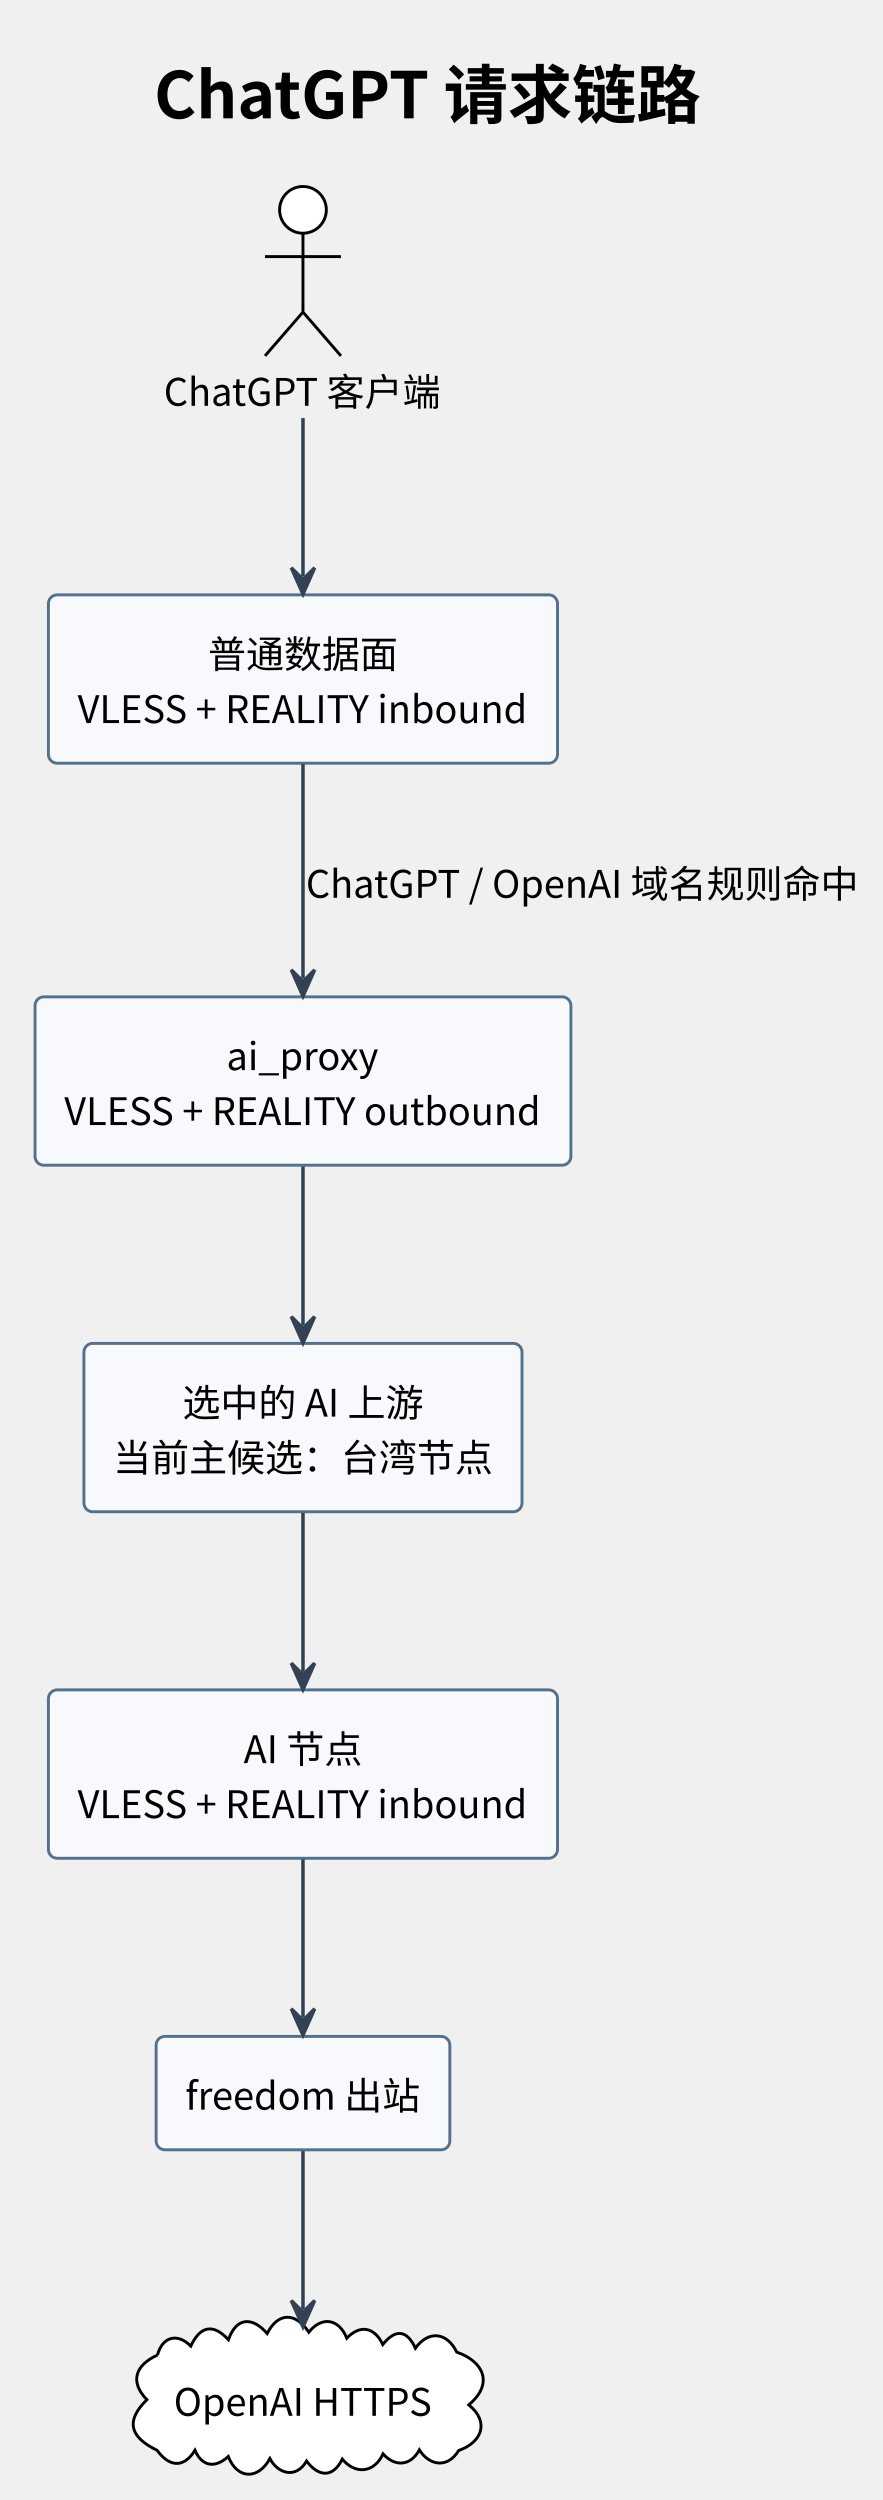
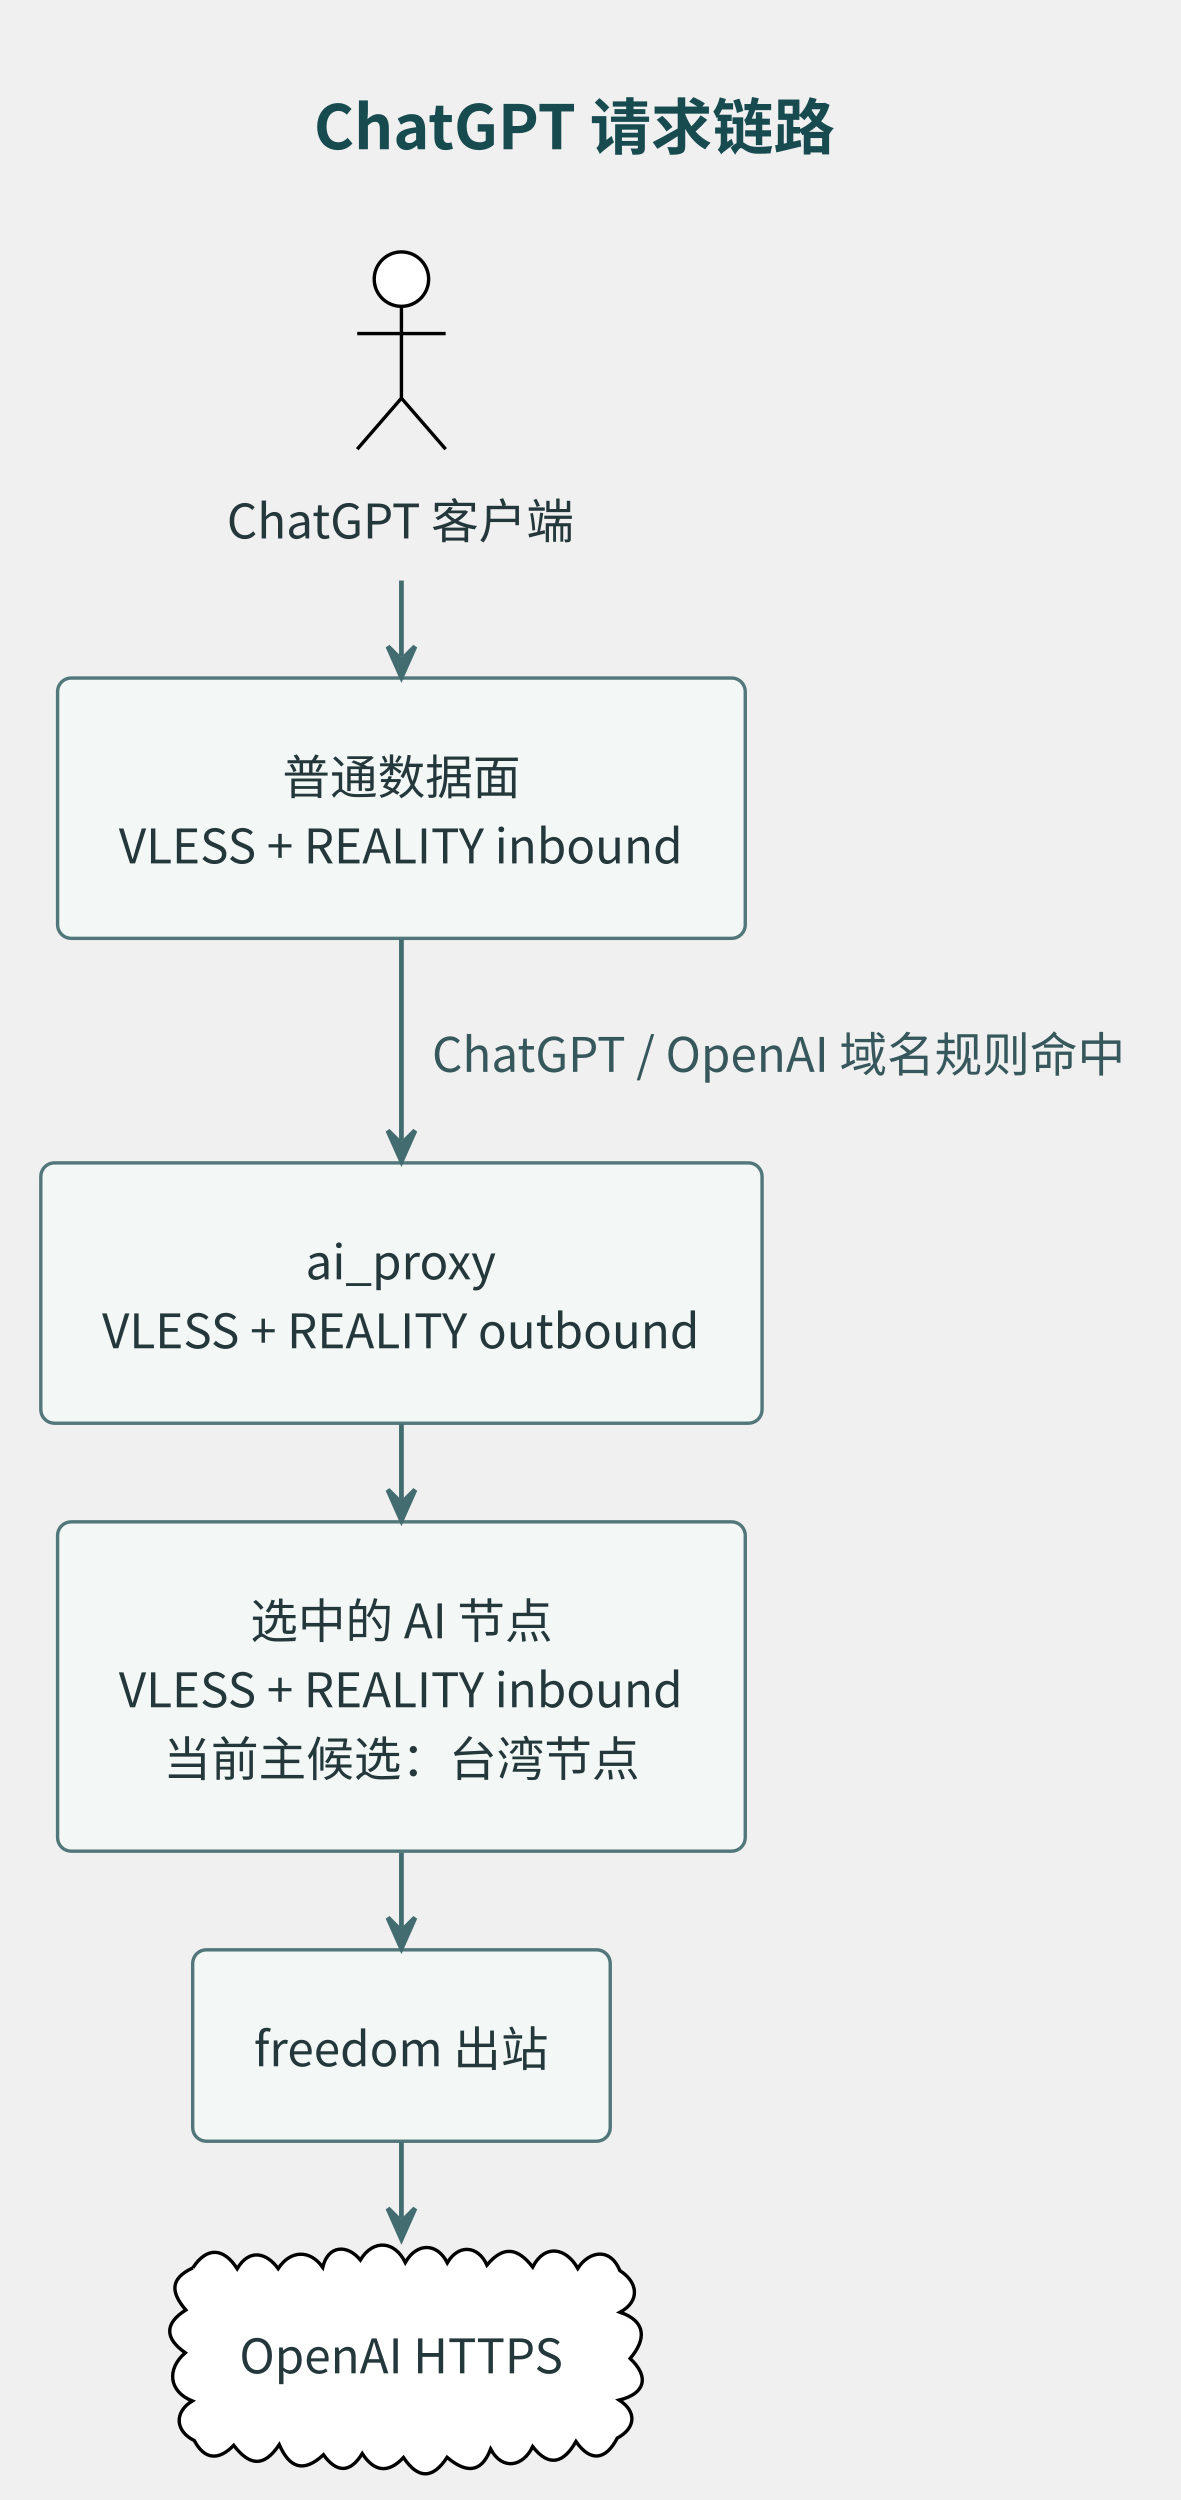
- <svg xmlns="http://www.w3.org/2000/svg" contentStyleType="text/css" data-diagram-type="DESCRIPTION" height="856px" preserveAspectRatio="none" style="width:302px;height:856px;background:#FFFFFF;" version="1.1" viewBox="0 0 302 856" width="302px" zoomAndPan="magnify">
+ <svg xmlns="http://www.w3.org/2000/svg" contentStyleType="text/css" data-diagram-type="DESCRIPTION" height="735px" preserveAspectRatio="none" style="width:347px;height:735px;background:#FFFFFF;" version="1.1" viewBox="0 0 347 735" width="347px" zoomAndPan="magnify">
  <defs />
  <g>
    <g class="title" data-source-line="2">
-       <text fill="#000000" font-family="Noto Sans CJK SC" font-size="22" font-weight="bold" lengthAdjust="spacing" textLength="187.969" x="52.766" y="40.52">ChatGPT 请求链路</text>
+       <text fill="#174B50" font-family="Noto Sans CJK SC" font-size="18" font-weight="bold" lengthAdjust="spacing" textLength="153.791" x="92.293" y="43.88">ChatGPT 请求链路</text>
    </g>
    <g class="entity" data-entity="client" data-source-line="4" data-uid="ent0002" id="entity_client">
-       <ellipse cx="103.735" cy="71.856" fill="#FFFFFF" rx="8" ry="8" style="stroke:#000000;stroke-width:1;" />
-       <path d="M103.735,79.856 L103.735,106.856 M90.735,87.856 L116.735,87.856 M103.735,106.856 L90.735,121.856 M103.735,106.856 L116.735,121.856" fill="none" style="stroke:#000000;stroke-width:1;" />
-       <text fill="#000000" font-family="Noto Sans CJK SC" font-size="13" lengthAdjust="spacing" textLength="95.29" x="56.09" y="138.936">ChatGPT 客户端</text>
+       <ellipse cx="118.02" cy="82.064" fill="#FFFFFF" rx="8" ry="8" style="stroke:#000000;stroke-width:1;" />
+       <path d="M118.02,90.064 L118.02,117.064 M105.02,98.064 L131.02,98.064 M118.02,117.064 L105.02,132.064 M118.02,117.064 L131.02,132.064" fill="none" style="stroke:#000000;stroke-width:1;" />
+       <text fill="#24383B" font-family="Noto Sans CJK SC" font-size="14" lengthAdjust="spacing" textLength="102.62" x="66.71" y="158.304">ChatGPT 客户端</text>
    </g>
    <g class="entity" data-entity="normal" data-source-line="5" data-uid="ent0003" id="entity_normal">
-       <rect fill="#F7F9FC" height="57.648" rx="3" ry="3" style="stroke:#53708C;stroke-width:1;" width="174.31" x="16.58" y="203.676" />
-       <text fill="#000000" font-family="Noto Sans CJK SC" font-size="13" lengthAdjust="spacing" textLength="65" x="71.235" y="228.756">普通数据面</text>
-       <text fill="#000000" font-family="Noto Sans CJK SC" font-size="13" lengthAdjust="spacing" textLength="154.31" x="26.58" y="247.58">VLESS + REALITY inbound</text>
+       <rect fill="#F3F8F6" height="76.544" rx="4" ry="4" style="stroke:#52777A;stroke-width:1;" width="202.179" x="16.93" y="199.334" />
+       <text fill="#24383B" font-family="Noto Sans CJK SC" font-size="14" lengthAdjust="spacing" textLength="70" x="83.02" y="233.574">普通数据面</text>
+       <text fill="#24383B" font-family="Noto Sans CJK SC" font-size="14" lengthAdjust="spacing" textLength="166.179" x="34.93" y="253.846">VLESS + REALITY inbound</text>
    </g>
    <g class="entity" data-entity="proxy" data-source-line="6" data-uid="ent0004" id="entity_proxy">
-       <rect fill="#F7F9FC" height="57.648" rx="3" ry="3" style="stroke:#53708C;stroke-width:1;" width="183.475" x="12" y="341.326" />
-       <text fill="#000000" font-family="Noto Sans CJK SC" font-size="13" lengthAdjust="spacing" textLength="52.39" x="77.543" y="366.406">ai_proxy</text>
-       <text fill="#000000" font-family="Noto Sans CJK SC" font-size="13" lengthAdjust="spacing" textLength="163.475" x="22" y="385.23">VLESS + REALITY outbound</text>
+       <rect fill="#F3F8F6" height="76.544" rx="4" ry="4" style="stroke:#52777A;stroke-width:1;" width="212.049" x="12" y="341.884" />
+       <text fill="#24383B" font-family="Noto Sans CJK SC" font-size="14" lengthAdjust="spacing" textLength="56.42" x="89.815" y="376.124">ai_proxy</text>
+       <text fill="#24383B" font-family="Noto Sans CJK SC" font-size="14" lengthAdjust="spacing" textLength="176.049" x="30" y="396.396">VLESS + REALITY outbound</text>
    </g>
-     <g class="entity" data-entity="candidate" data-source-line="7" data-uid="ent0005" id="entity_candidate">
-       <rect fill="#F7F9FC" height="57.648" rx="3" ry="3" style="stroke:#53708C;stroke-width:1;" width="150" x="28.74" y="459.976" />
-       <text fill="#000000" font-family="Noto Sans CJK SC" font-size="13" lengthAdjust="spacing" textLength="82.537" x="62.471" y="485.056">选中的 AI 上游</text>
-       <text fill="#000000" font-family="Noto Sans CJK SC" font-size="13" lengthAdjust="spacing" textLength="130" x="38.74" y="503.88">当前主候选：台湾节点</text>
+     <g class="entity" data-entity="ai" data-source-line="7" data-uid="ent0005" id="entity_ai">
+       <rect fill="#F3F8F6" height="96.816" rx="4" ry="4" style="stroke:#52777A;stroke-width:1;" width="202.179" x="16.93" y="447.424" />
+       <text fill="#24383B" font-family="Noto Sans CJK SC" font-size="14" lengthAdjust="spacing" textLength="88.886" x="73.577" y="481.664">选中的 AI 节点</text>
+       <text fill="#24383B" font-family="Noto Sans CJK SC" font-size="14" lengthAdjust="spacing" textLength="166.179" x="34.93" y="501.936">VLESS + REALITY inbound</text>
+       <text fill="#24383B" font-family="Noto Sans CJK SC" font-size="14" lengthAdjust="spacing" textLength="139.999" x="48.02" y="522.208">当前主候选：台湾节点</text>
    </g>
-     <g class="entity" data-entity="ai" data-source-line="8" data-uid="ent0006" id="entity_ai">
-       <rect fill="#F7F9FC" height="57.648" rx="3" ry="3" style="stroke:#53708C;stroke-width:1;" width="174.31" x="16.58" y="578.616" />
-       <text fill="#000000" font-family="Noto Sans CJK SC" font-size="13" lengthAdjust="spacing" textLength="40.625" x="83.422" y="603.696">AI 节点</text>
-       <text fill="#000000" font-family="Noto Sans CJK SC" font-size="13" lengthAdjust="spacing" textLength="154.31" x="26.58" y="622.52">VLESS + REALITY inbound</text>
+     <g class="entity" data-entity="egress" data-source-line="8" data-uid="ent0006" id="entity_egress">
+       <rect fill="#F3F8F6" height="56.272" rx="4" ry="4" style="stroke:#52777A;stroke-width:1;" width="122.758" x="56.65" y="573.244" />
+       <text fill="#24383B" font-family="Noto Sans CJK SC" font-size="14" lengthAdjust="spacing" textLength="86.758" x="74.65" y="607.484">freedom 出站</text>
    </g>
-     <g class="entity" data-entity="egress" data-source-line="9" data-uid="ent0007" id="entity_egress">
-       <rect fill="#F7F9FC" height="38.824" rx="3" ry="3" style="stroke:#53708C;stroke-width:1;" width="100.561" x="53.46" y="697.266" />
-       <text fill="#000000" font-family="Noto Sans CJK SC" font-size="13" lengthAdjust="spacing" textLength="80.561" x="63.46" y="722.346">freedom 出站</text>
+     <g class="entity" data-entity="openai" data-source-line="9" data-uid="ent0007" id="entity_openai">
+       <path d="M56.687,666.758 C60.843,660.388 65.808,660.861 69.733,666.999 C73.215,661.096 78.276,662.139 81.786,666.968 C85.263,661.593 91.092,661.21 94.874,666.598 C96.466,659.984 102.14,659.777 105.938,664.432 C109.759,658.203 116.054,658.789 119.16,665.182 C122.386,659.481 128.366,659.081 131.512,665.264 C134.787,659.691 140.526,660.125 143.16,665.921 C148.051,660.092 152.218,660.875 156.607,666.51 C160.267,659.415 166.594,660.989 169.858,666.913 C173.242,661.691 179.505,660.705 182.245,667.573 C187.468,670.847 188.39,676.461 182.309,679.794 C190.209,682.532 189.908,687.936 185.262,693.398 C191.014,698.815 189.744,703.724 182.061,705.624 C187.375,709.106 186.828,713.905 181.466,716.819 C178.14,723.216 173.67,724.025 169.327,717.797 C165.854,723.96 161.557,725.656 156.604,719.302 C153.834,725.129 147.74,726.527 144.246,720.027 C141.331,727.591 136.632,726.821 131.448,722.462 C127.203,728.936 122.915,728.885 118.62,722.512 C114.158,727.288 109.988,726.751 106.507,721.345 C102.934,727.155 99.01,727.087 95.089,721.7 C89.255,727.13 85.114,725.615 82.103,718.725 C77.594,725.469 73.417,725.023 68.711,718.931 C64.352,723.402 60.227,723.317 57.114,717.523 C51.509,714.768 51.109,709.194 56.529,705.885 C49.463,703.018 49.023,696.407 54.465,691.718 C48.477,687.534 48.228,683.167 54.623,679.138 C50.274,674.017 49.79,670.004 56.687,666.758" fill="#FFFFFF" style="stroke:#000000;stroke-width:1;" />
+       <text fill="#24383B" font-family="Noto Sans CJK SC" font-size="14" lengthAdjust="spacing" textLength="95.284" x="70.38" y="697.754">OpenAI HTTPS</text>
    </g>
-     <g class="entity" data-entity="openai" data-source-line="10" data-uid="ent0008" id="entity_openai">
-       <path d="M53.918,806.395 C55.543,800.103 60.727,798.64 65.32,803.307 C68.508,796.517 72.887,795.356 78.207,801.117 C80.996,793.217 86.504,793.264 91.477,798.991 C95.389,791.383 101.385,791.91 105.739,798.55 C110.285,792.866 116.127,793.995 118.734,800.601 C123.38,795.737 128.3,796.886 131.065,802.762 C135.341,797.418 139.277,797.634 142.234,804.018 C146.776,797.778 153.073,798.54 156.382,805.354 C165.606,808.595 169.161,816.108 160.519,823.436 C167.906,829.463 164.781,836.385 157.048,839.051 C153.32,845.201 147.128,844.405 143.586,838.837 C140.611,844.379 135.252,844.794 131.166,840.199 C128.125,846.712 121.787,847.444 117.199,842.008 C113.887,848.678 108.937,847.979 104.974,842.672 C101.361,848.828 95.237,847.094 92.403,841.815 C88.473,849.067 81.326,849.089 78.144,841.114 C73.816,845.077 69.256,844.787 66.763,838.978 C62.757,845.384 57.83,844.546 53.807,838.997 C44.968,834.688 42.471,829.348 50.293,821.662 C44.095,815.264 46.682,809.603 53.918,806.395" fill="#FFFFFF" style="stroke:#000000;stroke-width:1;" />
-       <text fill="#000000" font-family="Noto Sans CJK SC" font-size="13" lengthAdjust="spacing" textLength="88.478" x="59.5" y="827.176">OpenAI HTTPS</text>
+     <g class="link" data-entity-1="client" data-entity-2="normal" data-source-line="10" data-uid="lnk8" id="link_client_normal">
+       <path d="M118.02,170.674 C118.02,180.164 118.02,183.984 118.02,193.064" fill="none" id="client-to-normal" style="stroke:#426C70;stroke-width:1.4;" />
+       <polygon fill="#426C70" points="118.02,199.064,122.02,190.064,118.02,194.064,114.02,190.064,118.02,199.064" style="stroke:#426C70;stroke-width:1.4;" />
    </g>
-     <g class="link" data-entity-1="client" data-entity-2="normal" data-source-line="11" data-uid="lnk9" id="link_client_normal">
-       <path d="M103.74,143.136 C103.74,162.626 103.74,179.716 103.74,197.406" fill="none" id="client-to-normal" style="stroke:#334155;stroke-width:1.2;" />
-       <polygon fill="#334155" points="103.74,203.406,107.74,194.406,103.74,198.406,99.74,194.406,103.74,203.406" style="stroke:#334155;stroke-width:1.2;" />
+     <g class="link" data-entity-1="normal" data-entity-2="proxy" data-source-line="11" data-uid="lnk9" id="link_normal_proxy">
+       <path d="M118.02,276.274 C118.02,296.434 118.02,315.204 118.02,335.384" fill="none" id="normal-to-proxy" style="stroke:#426C70;stroke-width:1.4;" />
+       <polygon fill="#426C70" points="118.02,341.384,122.02,332.384,118.02,336.384,114.02,332.384,118.02,341.384" style="stroke:#426C70;stroke-width:1.4;" />
+       <text fill="#36575B" font-family="Noto Sans CJK SC" font-size="14" lengthAdjust="spacing" textLength="204.357" x="127.02" y="315.124">ChatGPT / OpenAI 域名规则命中</text>
    </g>
-     <g class="link" data-entity-1="normal" data-entity-2="proxy" data-source-line="12" data-uid="lnk10" id="link_normal_proxy">
-       <path d="M103.74,261.606 C103.74,284.886 103.74,311.806 103.74,335.076" fill="none" id="normal-to-proxy" style="stroke:#334155;stroke-width:1.2;" />
-       <polygon fill="#334155" points="103.74,341.076,107.74,332.076,103.74,336.076,99.74,332.076,103.74,341.076" style="stroke:#334155;stroke-width:1.2;" />
-       <text fill="#000000" font-family="Noto Sans CJK SC" font-size="13" lengthAdjust="spacing" textLength="189.761" x="104.74" y="307.406">ChatGPT / OpenAI 域名规则命中</text>
+     <g class="link" data-entity-1="proxy" data-entity-2="ai" data-source-line="12" data-uid="lnk10" id="link_proxy_ai">
+       <path d="M118.02,418.694 C118.02,427.744 118.02,431.544 118.02,440.994" fill="none" id="proxy-to-ai" style="stroke:#426C70;stroke-width:1.4;" />
+       <polygon fill="#426C70" points="118.02,446.994,122.02,437.994,118.02,441.994,114.02,437.994,118.02,446.994" style="stroke:#426C70;stroke-width:1.4;" />
    </g>
-     <g class="link" data-entity-1="proxy" data-entity-2="candidate" data-source-line="13" data-uid="lnk11" id="link_proxy_candidate">
-       <path d="M103.74,399.386 C103.74,417.726 103.74,435.526 103.74,453.816" fill="none" id="proxy-to-candidate" style="stroke:#334155;stroke-width:1.2;" />
-       <polygon fill="#334155" points="103.74,459.816,107.74,450.816,103.74,454.816,99.74,450.816,103.74,459.816" style="stroke:#334155;stroke-width:1.2;" />
+     <g class="link" data-entity-1="ai" data-entity-2="egress" data-source-line="13" data-uid="lnk11" id="link_ai_egress">
+       <path d="M118.02,544.664 C118.02,554.304 118.02,558.134 118.02,566.794" fill="none" id="ai-to-egress" style="stroke:#426C70;stroke-width:1.4;" />
+       <polygon fill="#426C70" points="118.02,572.794,122.02,563.794,118.02,567.794,114.02,563.794,118.02,572.794" style="stroke:#426C70;stroke-width:1.4;" />
    </g>
-     <g class="link" data-entity-1="candidate" data-entity-2="ai" data-source-line="14" data-uid="lnk12" id="link_candidate_ai">
-       <path d="M103.74,518.036 C103.74,536.376 103.74,554.176 103.74,572.466" fill="none" id="candidate-to-ai" style="stroke:#334155;stroke-width:1.2;" />
-       <polygon fill="#334155" points="103.74,578.466,107.74,569.466,103.74,573.466,99.74,569.466,103.74,578.466" style="stroke:#334155;stroke-width:1.2;" />
-     </g>
-     <g class="link" data-entity-1="ai" data-entity-2="egress" data-source-line="15" data-uid="lnk13" id="link_ai_egress">
-       <path d="M103.74,636.616 C103.74,655.606 103.74,674.136 103.74,690.806" fill="none" id="ai-to-egress" style="stroke:#334155;stroke-width:1.2;" />
-       <polygon fill="#334155" points="103.74,696.806,107.74,687.806,103.74,691.806,99.74,687.806,103.74,696.806" style="stroke:#334155;stroke-width:1.2;" />
-     </g>
-     <g class="link" data-entity-1="egress" data-entity-2="openai" data-source-line="16" data-uid="lnk14" id="link_egress_openai">
-       <path d="M103.74,736.536 C103.74,753.466 103.74,772.396 103.74,790.696" fill="none" id="egress-to-openai" style="stroke:#334155;stroke-width:1.2;" />
-       <polygon fill="#334155" points="103.74,796.696,107.74,787.696,103.74,791.696,99.74,787.696,103.74,796.696" style="stroke:#334155;stroke-width:1.2;" />
+     <g class="link" data-entity-1="egress" data-entity-2="openai" data-source-line="14" data-uid="lnk12" id="link_egress_openai">
+       <path d="M118.02,629.824 C118.02,638.834 118.02,642.924 118.02,652.264" fill="none" id="egress-to-openai" style="stroke:#426C70;stroke-width:1.4;" />
+       <polygon fill="#426C70" points="118.02,658.264,122.02,649.264,118.02,653.264,114.02,649.264,118.02,658.264" style="stroke:#426C70;stroke-width:1.4;" />
    </g>
  </g>
</svg>
